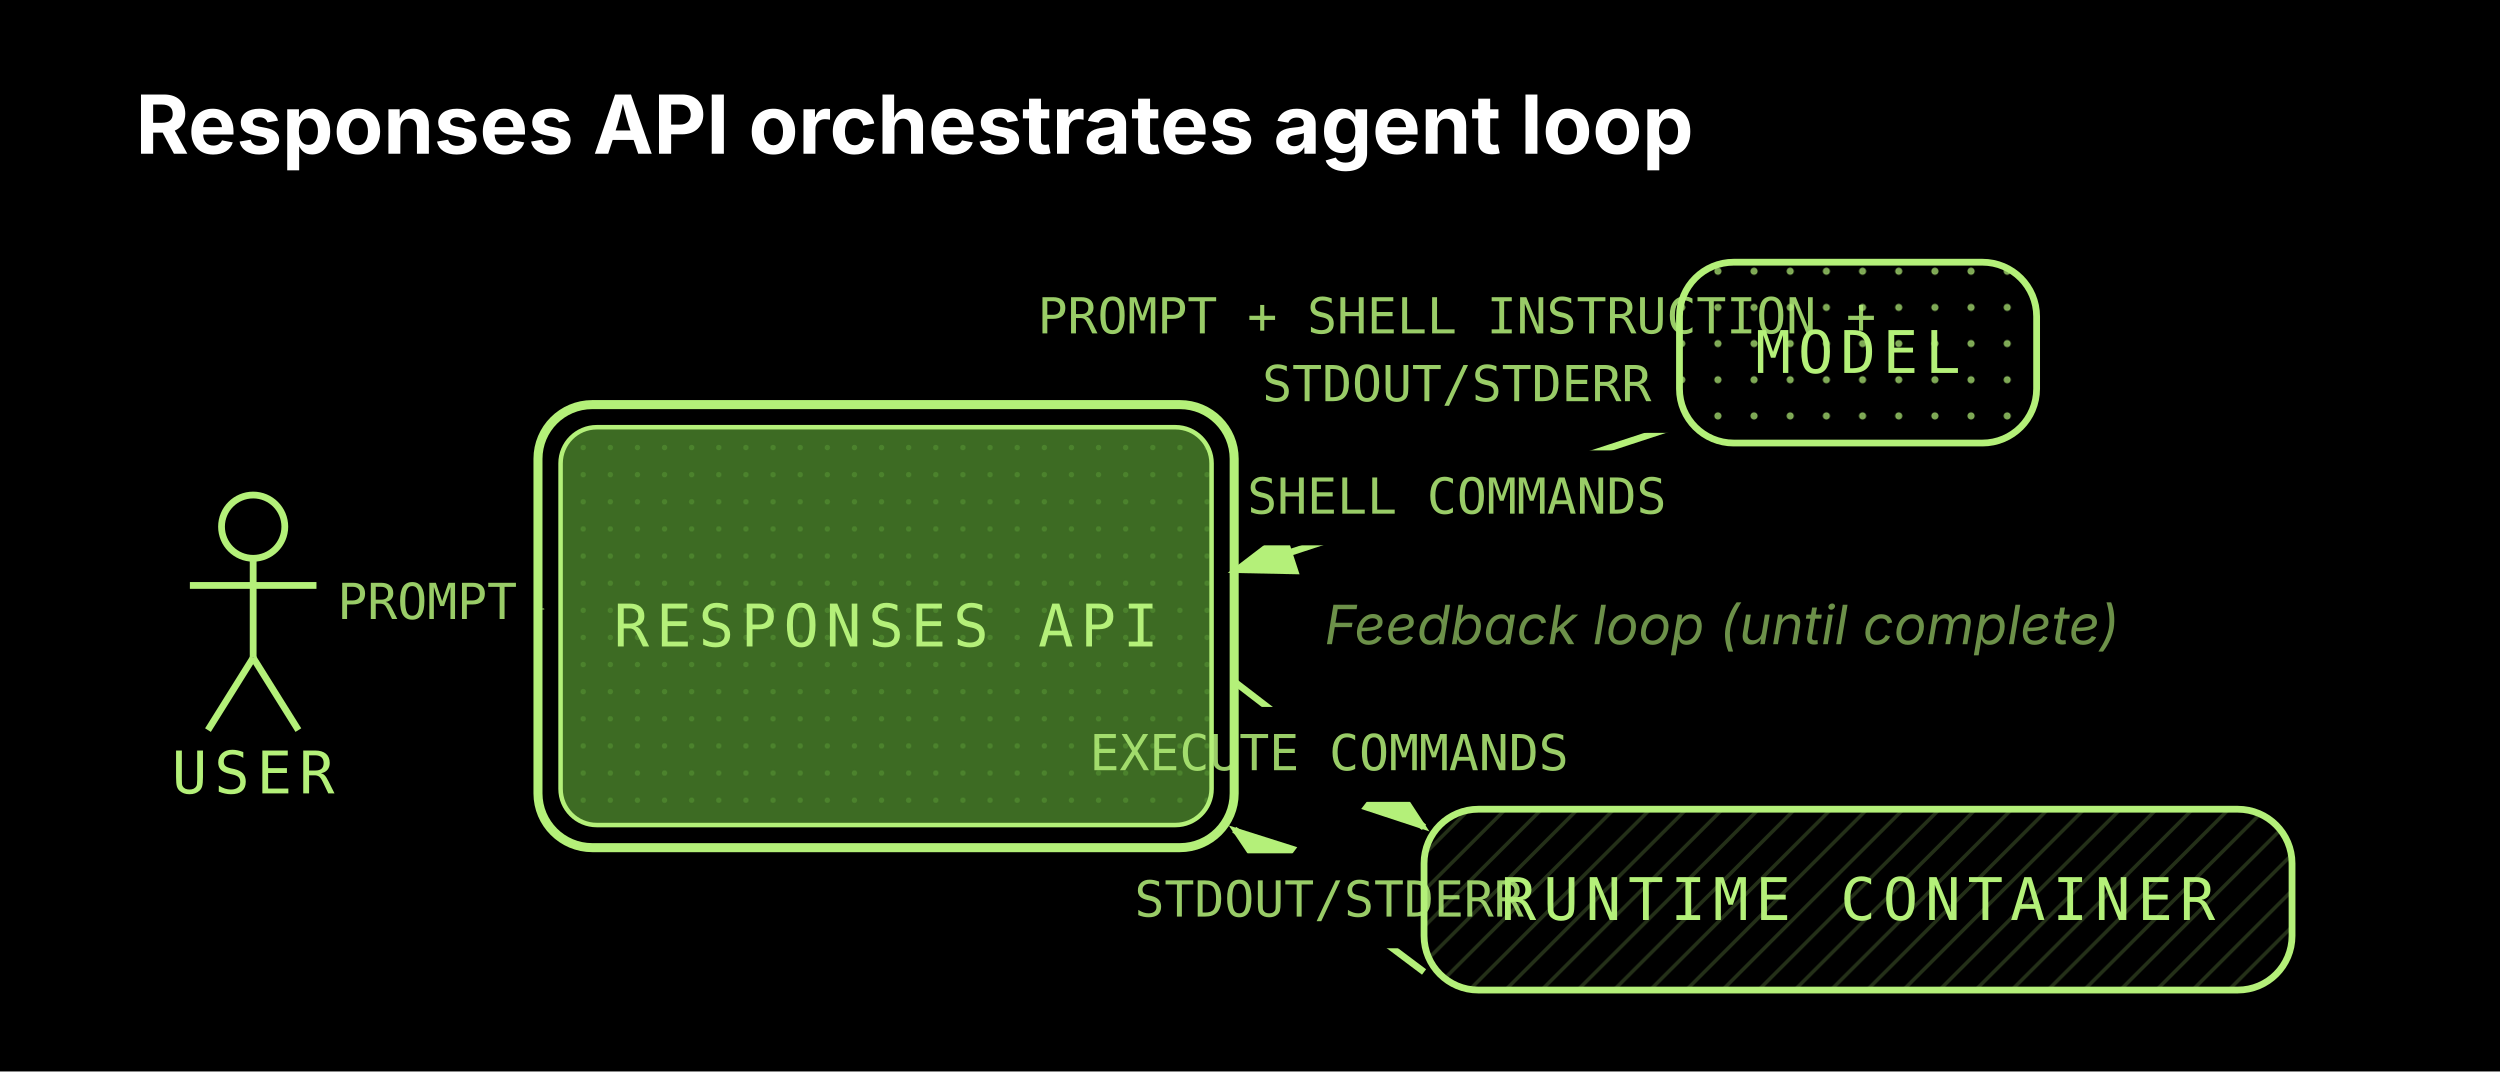
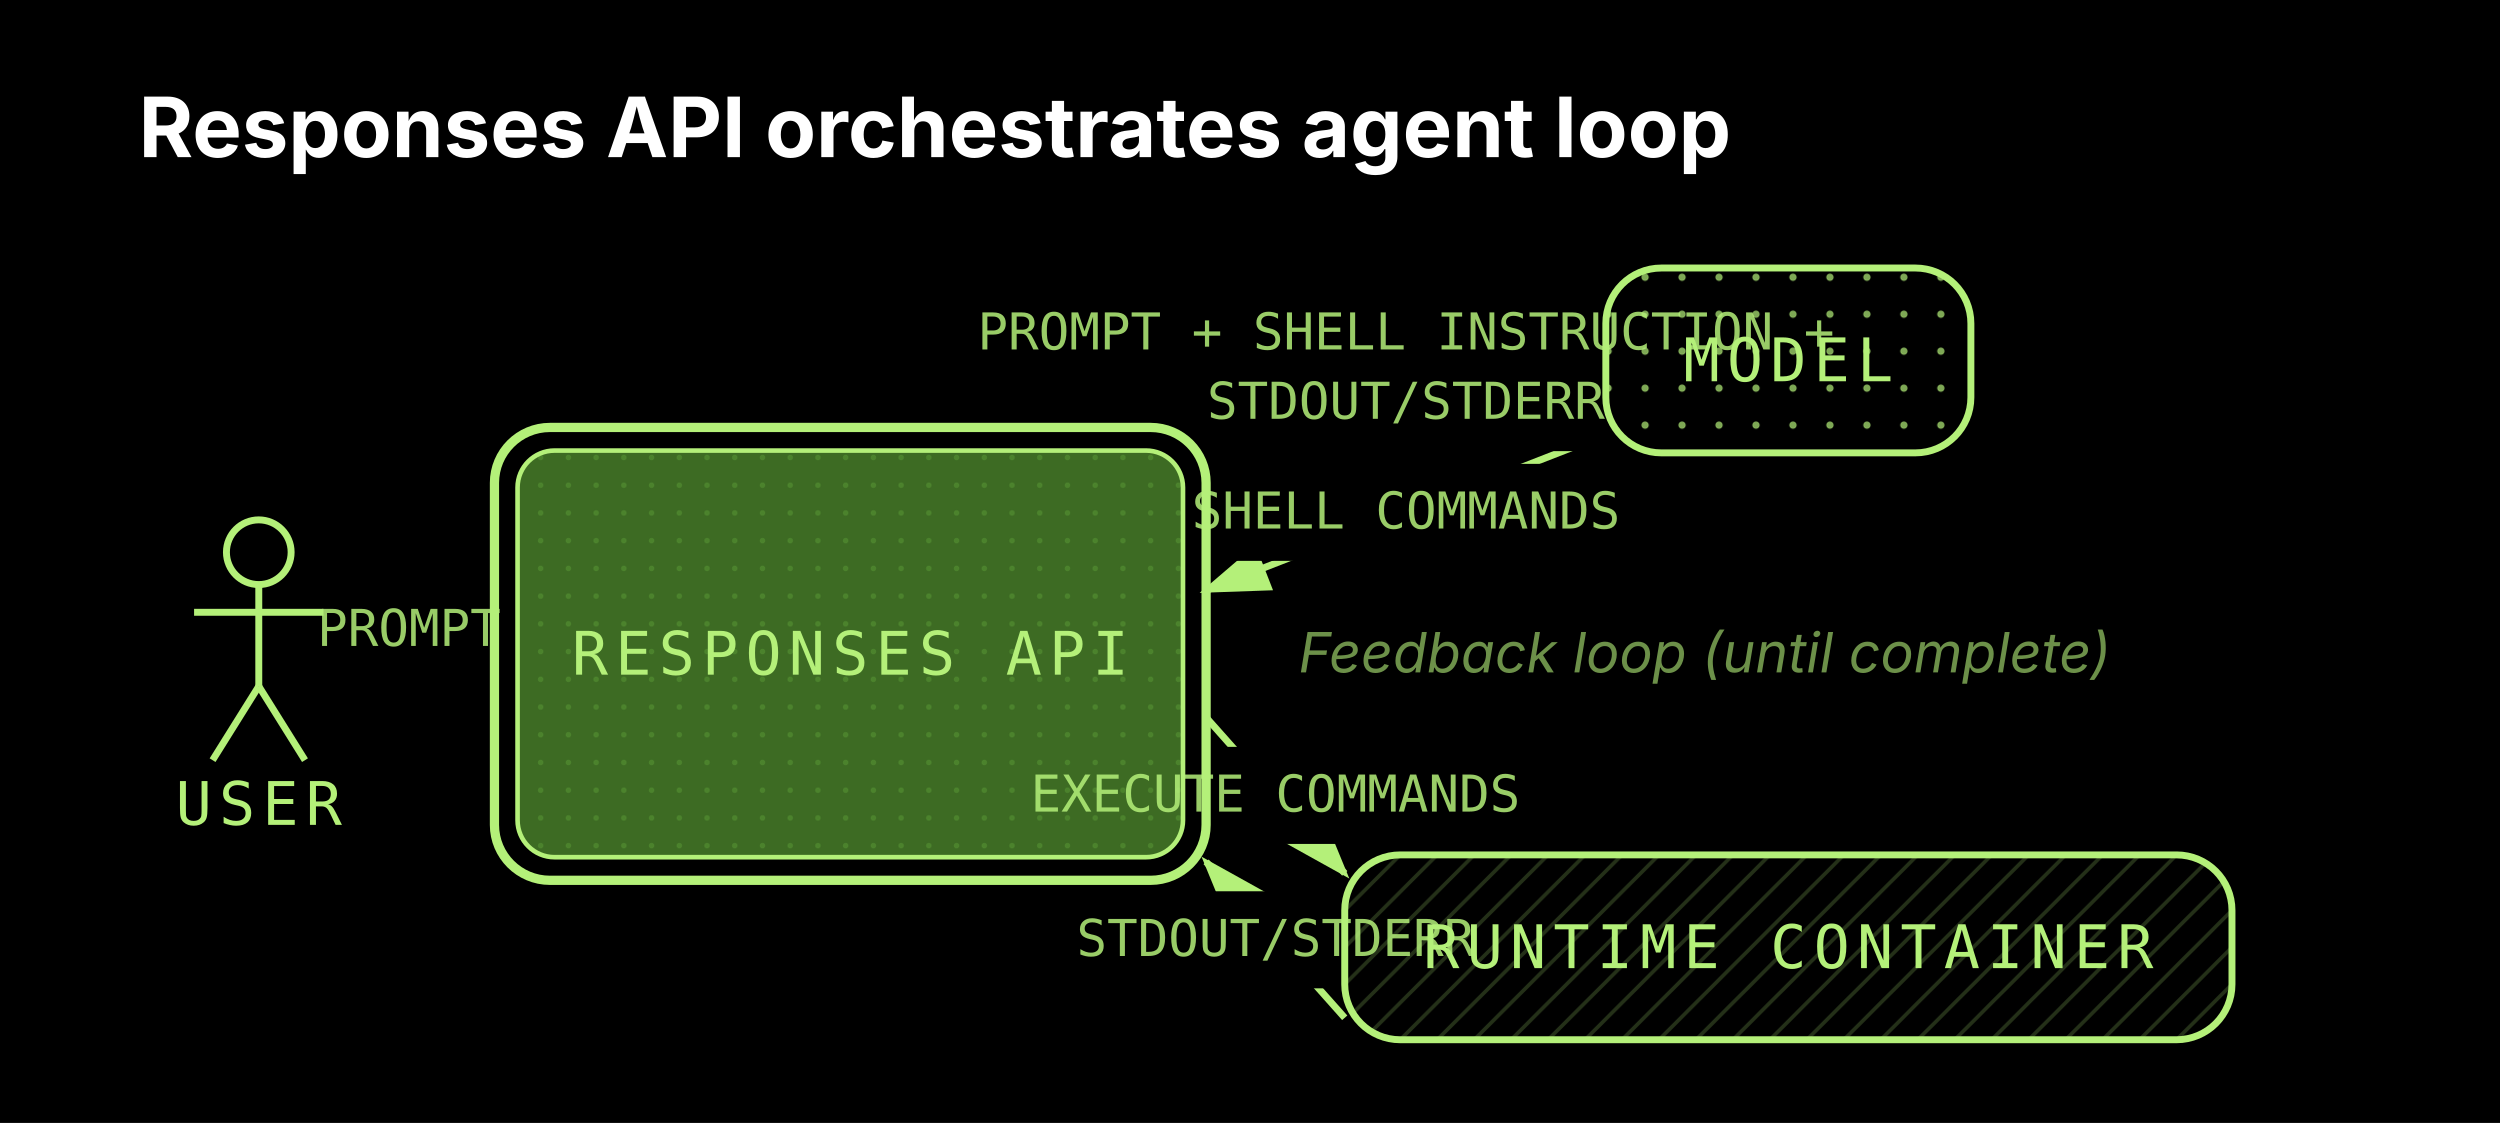
- <svg xmlns="http://www.w3.org/2000/svg" viewBox="0 0 553 237" width="553" height="237">
+ <svg xmlns="http://www.w3.org/2000/svg" viewBox="0 0 541 243" width="541" height="243">
  <defs>
    <pattern id="dotgrid" width="8" height="8" patternUnits="userSpaceOnUse">
      <rect width="8" height="8" fill="#000000" />
      <circle cx="4" cy="4" r="0.8" fill="#b4f079" opacity="0.7" />
    </pattern>
    <pattern id="crosshatch" width="8" height="8" patternUnits="userSpaceOnUse">
      <rect width="8" height="8" fill="#000000" />
      <path d="M0 8L8 0M-1 1L1 -1M7 9L9 7" stroke="#b4f079" stroke-width="0.8" opacity="0.2" />
    </pattern>
    <pattern id="hero" width="6" height="6" patternUnits="userSpaceOnUse">
      <rect width="6" height="6" fill="#3d6b23" />
      <circle cx="3" cy="3" r="0.6" fill="#5a9a35" opacity="0.5" />
    </pattern>
    <marker id="arrowhead" markerWidth="10" markerHeight="7" refX="9" refY="3.5" orient="auto" markerUnits="strokeWidth">
      <polygon points="0 0, 10 3.5, 0 7" fill="#b4f079" />
    </marker>
    <marker id="arrowhead-reverse" markerWidth="10" markerHeight="7" refX="1" refY="3.5" orient="auto" markerUnits="strokeWidth">
      <polygon points="10 0, 0 3.5, 10 7" fill="#b4f079" />
    </marker>
  </defs>
  <rect width="100%" height="100%" fill="#000000" />
  <g class="diagram">
    <text x="30" y="34" font-family="'Inter', 'Helvetica Neue', Arial, sans-serif" font-size="18" fill="#ffffff" font-weight="700">Responses API orchestrates agent loop</text>
-     <line x1="70" y1="132.2" x2="119" y2="134.65" stroke="#b4f079" stroke-width="1.5" marker-end="url(#arrowhead)" />
-     <line x1="273" y1="93.5" x2="371.5" y2="62" stroke="#b4f079" stroke-width="1.5" marker-end="url(#arrowhead)" />
-     <line x1="371.5" y1="94" x2="273" y2="126.25" stroke="#b4f079" stroke-width="1.5" marker-end="url(#arrowhead)" />
-     <line x1="273" y1="150.75" x2="315" y2="183" stroke="#b4f079" stroke-width="1.5" marker-end="url(#arrowhead)" />
-     <line x1="315" y1="215" x2="273" y2="183.5" stroke="#b4f079" stroke-width="1.5" marker-end="url(#arrowhead)" />
-     <rect x="69" y="122.925" width="51" height="21" rx="4" fill="#000000" />
-     <rect x="225.25" y="59.75" width="194" height="36" rx="4" fill="#000000" />
-     <rect x="270.75" y="99.625" width="103" height="21" rx="4" fill="#000000" />
-     <rect x="236" y="156.375" width="116" height="21" rx="4" fill="#000000" />
-     <rect x="245.75" y="188.75" width="96.5" height="21" rx="4" fill="#000000" />
-     <circle cx="56" cy="116.5" r="7" fill="none" stroke="#b4f079" stroke-width="1.5" />
-     <line x1="56" y1="123.5" x2="56" y2="145.5" stroke="#b4f079" stroke-width="1.5" />
-     <line x1="42" y1="129.5" x2="70" y2="129.5" stroke="#b4f079" stroke-width="1.5" />
-     <line x1="56" y1="145.5" x2="46" y2="161.5" stroke="#b4f079" stroke-width="1.5" />
-     <line x1="56" y1="145.5" x2="66" y2="161.5" stroke="#b4f079" stroke-width="1.5" />
-     <text x="56" y="175.5" font-family="'JetBrains Mono', 'Fira Code', 'SF Mono', 'Cascadia Code', monospace" font-size="13" fill="#b4f079" text-anchor="middle" letter-spacing="0.12em">USER</text>
-     <rect x="119" y="89.5" width="154" height="98" rx="12" fill="none" stroke="#b4f079" stroke-width="2" />
-     <rect x="124" y="94.5" width="144" height="88" rx="8" fill="url(#hero)" stroke="#b4f079" stroke-width="1" />
-     <text x="196" y="138.5" font-family="'JetBrains Mono', 'Fira Code', 'SF Mono', 'Cascadia Code', monospace" font-size="13" fill="#b4f079" text-anchor="middle" dominant-baseline="central" letter-spacing="0.12em">RESPONSES API</text>
-     <rect x="371.5" y="58" width="79" height="40" rx="12" fill="url(#dotgrid)" stroke="#b4f079" stroke-width="1.5" />
-     <text x="411" y="78" font-family="'JetBrains Mono', 'Fira Code', 'SF Mono', 'Cascadia Code', monospace" font-size="13" fill="#b4f079" text-anchor="middle" dominant-baseline="central" letter-spacing="0.12em">MODEL</text>
-     <rect x="315" y="179" width="192" height="40" rx="12" fill="url(#crosshatch)" stroke="#b4f079" stroke-width="1.5" />
-     <text x="411" y="199" font-family="'JetBrains Mono', 'Fira Code', 'SF Mono', 'Cascadia Code', monospace" font-size="13" fill="#b4f079" text-anchor="middle" dominant-baseline="central" letter-spacing="0.12em">RUNTIME CONTAINER</text>
-     <text x="94.5" y="136.925" font-family="'JetBrains Mono', 'Fira Code', 'SF Mono', 'Cascadia Code', monospace" font-size="11" fill="#b4f079" opacity="0.85" text-anchor="middle">PROMPT</text>
-     <text x="322.25" y="73.75" font-family="'JetBrains Mono', 'Fira Code', 'SF Mono', 'Cascadia Code', monospace" font-size="11" fill="#b4f079" opacity="0.85" text-anchor="middle">PROMPT + SHELL INSTRUCTION +</text>
-     <text x="322.25" y="88.75" font-family="'JetBrains Mono', 'Fira Code', 'SF Mono', 'Cascadia Code', monospace" font-size="11" fill="#b4f079" opacity="0.85" text-anchor="middle">STDOUT/STDERR</text>
-     <text x="322.25" y="113.625" font-family="'JetBrains Mono', 'Fira Code', 'SF Mono', 'Cascadia Code', monospace" font-size="11" fill="#b4f079" opacity="0.85" text-anchor="middle">SHELL COMMANDS</text>
-     <text x="294" y="170.375" font-family="'JetBrains Mono', 'Fira Code', 'SF Mono', 'Cascadia Code', monospace" font-size="11" fill="#b4f079" opacity="0.85" text-anchor="middle">EXECUTE COMMANDS</text>
-     <text x="294" y="202.75" font-family="'JetBrains Mono', 'Fira Code', 'SF Mono', 'Cascadia Code', monospace" font-size="11" fill="#b4f079" opacity="0.85" text-anchor="middle">STDOUT/STDERR</text>
-     <text x="293" y="142.5" font-family="'Inter', 'Helvetica Neue', Arial, sans-serif" font-size="12" fill="#b4f079" opacity="0.6" font-style="italic">Feedback loop (until complete)</text>
+     <line x1="70" y1="135.266" x2="107" y2="137.289" stroke="#b4f079" stroke-width="1.5" marker-end="url(#arrowhead)" />
+     <line x1="261" y1="96.5" x2="347.5" y2="62.75" stroke="#b4f079" stroke-width="1.5" marker-end="url(#arrowhead)" />
+     <line x1="347.5" y1="94" x2="261" y2="127.75" stroke="#b4f079" stroke-width="1.5" marker-end="url(#arrowhead)" />
+     <line x1="261" y1="155.25" x2="291" y2="189" stroke="#b4f079" stroke-width="1.5" marker-end="url(#arrowhead)" />
+     <line x1="291" y1="220.25" x2="261" y2="186.5" stroke="#b4f079" stroke-width="1.5" marker-end="url(#arrowhead)" />
+     <rect x="63" y="125.777" width="51" height="21" rx="4" fill="#000000" />
+     <rect x="207.25" y="61.625" width="194" height="36" rx="4" fill="#000000" />
+     <rect x="252.75" y="100.375" width="103" height="21" rx="4" fill="#000000" />
+     <rect x="218" y="161.625" width="116" height="21" rx="4" fill="#000000" />
+     <rect x="227.75" y="192.875" width="96.5" height="21" rx="4" fill="#000000" />
+     <circle cx="56" cy="119.5" r="7" fill="none" stroke="#b4f079" stroke-width="1.5" />
+     <line x1="56" y1="126.5" x2="56" y2="148.5" stroke="#b4f079" stroke-width="1.5" />
+     <line x1="42" y1="132.5" x2="70" y2="132.5" stroke="#b4f079" stroke-width="1.5" />
+     <line x1="56" y1="148.5" x2="46" y2="164.5" stroke="#b4f079" stroke-width="1.5" />
+     <line x1="56" y1="148.5" x2="66" y2="164.5" stroke="#b4f079" stroke-width="1.5" />
+     <text x="56" y="178.5" font-family="'JetBrains Mono', 'Fira Code', 'SF Mono', 'Cascadia Code', monospace" font-size="13" fill="#b4f079" text-anchor="middle" letter-spacing="0.12em">USER</text>
+     <rect x="107" y="92.5" width="154" height="98" rx="12" fill="none" stroke="#b4f079" stroke-width="2" />
+     <rect x="112" y="97.5" width="144" height="88" rx="8" fill="url(#hero)" stroke="#b4f079" stroke-width="1" />
+     <text x="184" y="141.5" font-family="'JetBrains Mono', 'Fira Code', 'SF Mono', 'Cascadia Code', monospace" font-size="13" fill="#b4f079" text-anchor="middle" dominant-baseline="central" letter-spacing="0.12em">RESPONSES API</text>
+     <rect x="347.5" y="58" width="79" height="40" rx="12" fill="url(#dotgrid)" stroke="#b4f079" stroke-width="1.5" />
+     <text x="387" y="78" font-family="'JetBrains Mono', 'Fira Code', 'SF Mono', 'Cascadia Code', monospace" font-size="13" fill="#b4f079" text-anchor="middle" dominant-baseline="central" letter-spacing="0.12em">MODEL</text>
+     <rect x="291" y="185" width="192" height="40" rx="12" fill="url(#crosshatch)" stroke="#b4f079" stroke-width="1.5" />
+     <text x="387" y="205" font-family="'JetBrains Mono', 'Fira Code', 'SF Mono', 'Cascadia Code', monospace" font-size="13" fill="#b4f079" text-anchor="middle" dominant-baseline="central" letter-spacing="0.12em">RUNTIME CONTAINER</text>
+     <text x="88.5" y="139.777" font-family="'JetBrains Mono', 'Fira Code', 'SF Mono', 'Cascadia Code', monospace" font-size="11" fill="#b4f079" opacity="0.85" text-anchor="middle">PROMPT</text>
+     <text x="304.25" y="75.625" font-family="'JetBrains Mono', 'Fira Code', 'SF Mono', 'Cascadia Code', monospace" font-size="11" fill="#b4f079" opacity="0.85" text-anchor="middle">PROMPT + SHELL INSTRUCTION +</text>
+     <text x="304.25" y="90.625" font-family="'JetBrains Mono', 'Fira Code', 'SF Mono', 'Cascadia Code', monospace" font-size="11" fill="#b4f079" opacity="0.85" text-anchor="middle">STDOUT/STDERR</text>
+     <text x="304.25" y="114.375" font-family="'JetBrains Mono', 'Fira Code', 'SF Mono', 'Cascadia Code', monospace" font-size="11" fill="#b4f079" opacity="0.85" text-anchor="middle">SHELL COMMANDS</text>
+     <text x="276" y="175.625" font-family="'JetBrains Mono', 'Fira Code', 'SF Mono', 'Cascadia Code', monospace" font-size="11" fill="#b4f079" opacity="0.85" text-anchor="middle">EXECUTE COMMANDS</text>
+     <text x="276" y="206.875" font-family="'JetBrains Mono', 'Fira Code', 'SF Mono', 'Cascadia Code', monospace" font-size="11" fill="#b4f079" opacity="0.85" text-anchor="middle">STDOUT/STDERR</text>
+     <text x="281" y="145.5" font-family="'Inter', 'Helvetica Neue', Arial, sans-serif" font-size="12" fill="#b4f079" opacity="0.6" font-style="italic">Feedback loop (until complete)</text>
  </g>
</svg>
